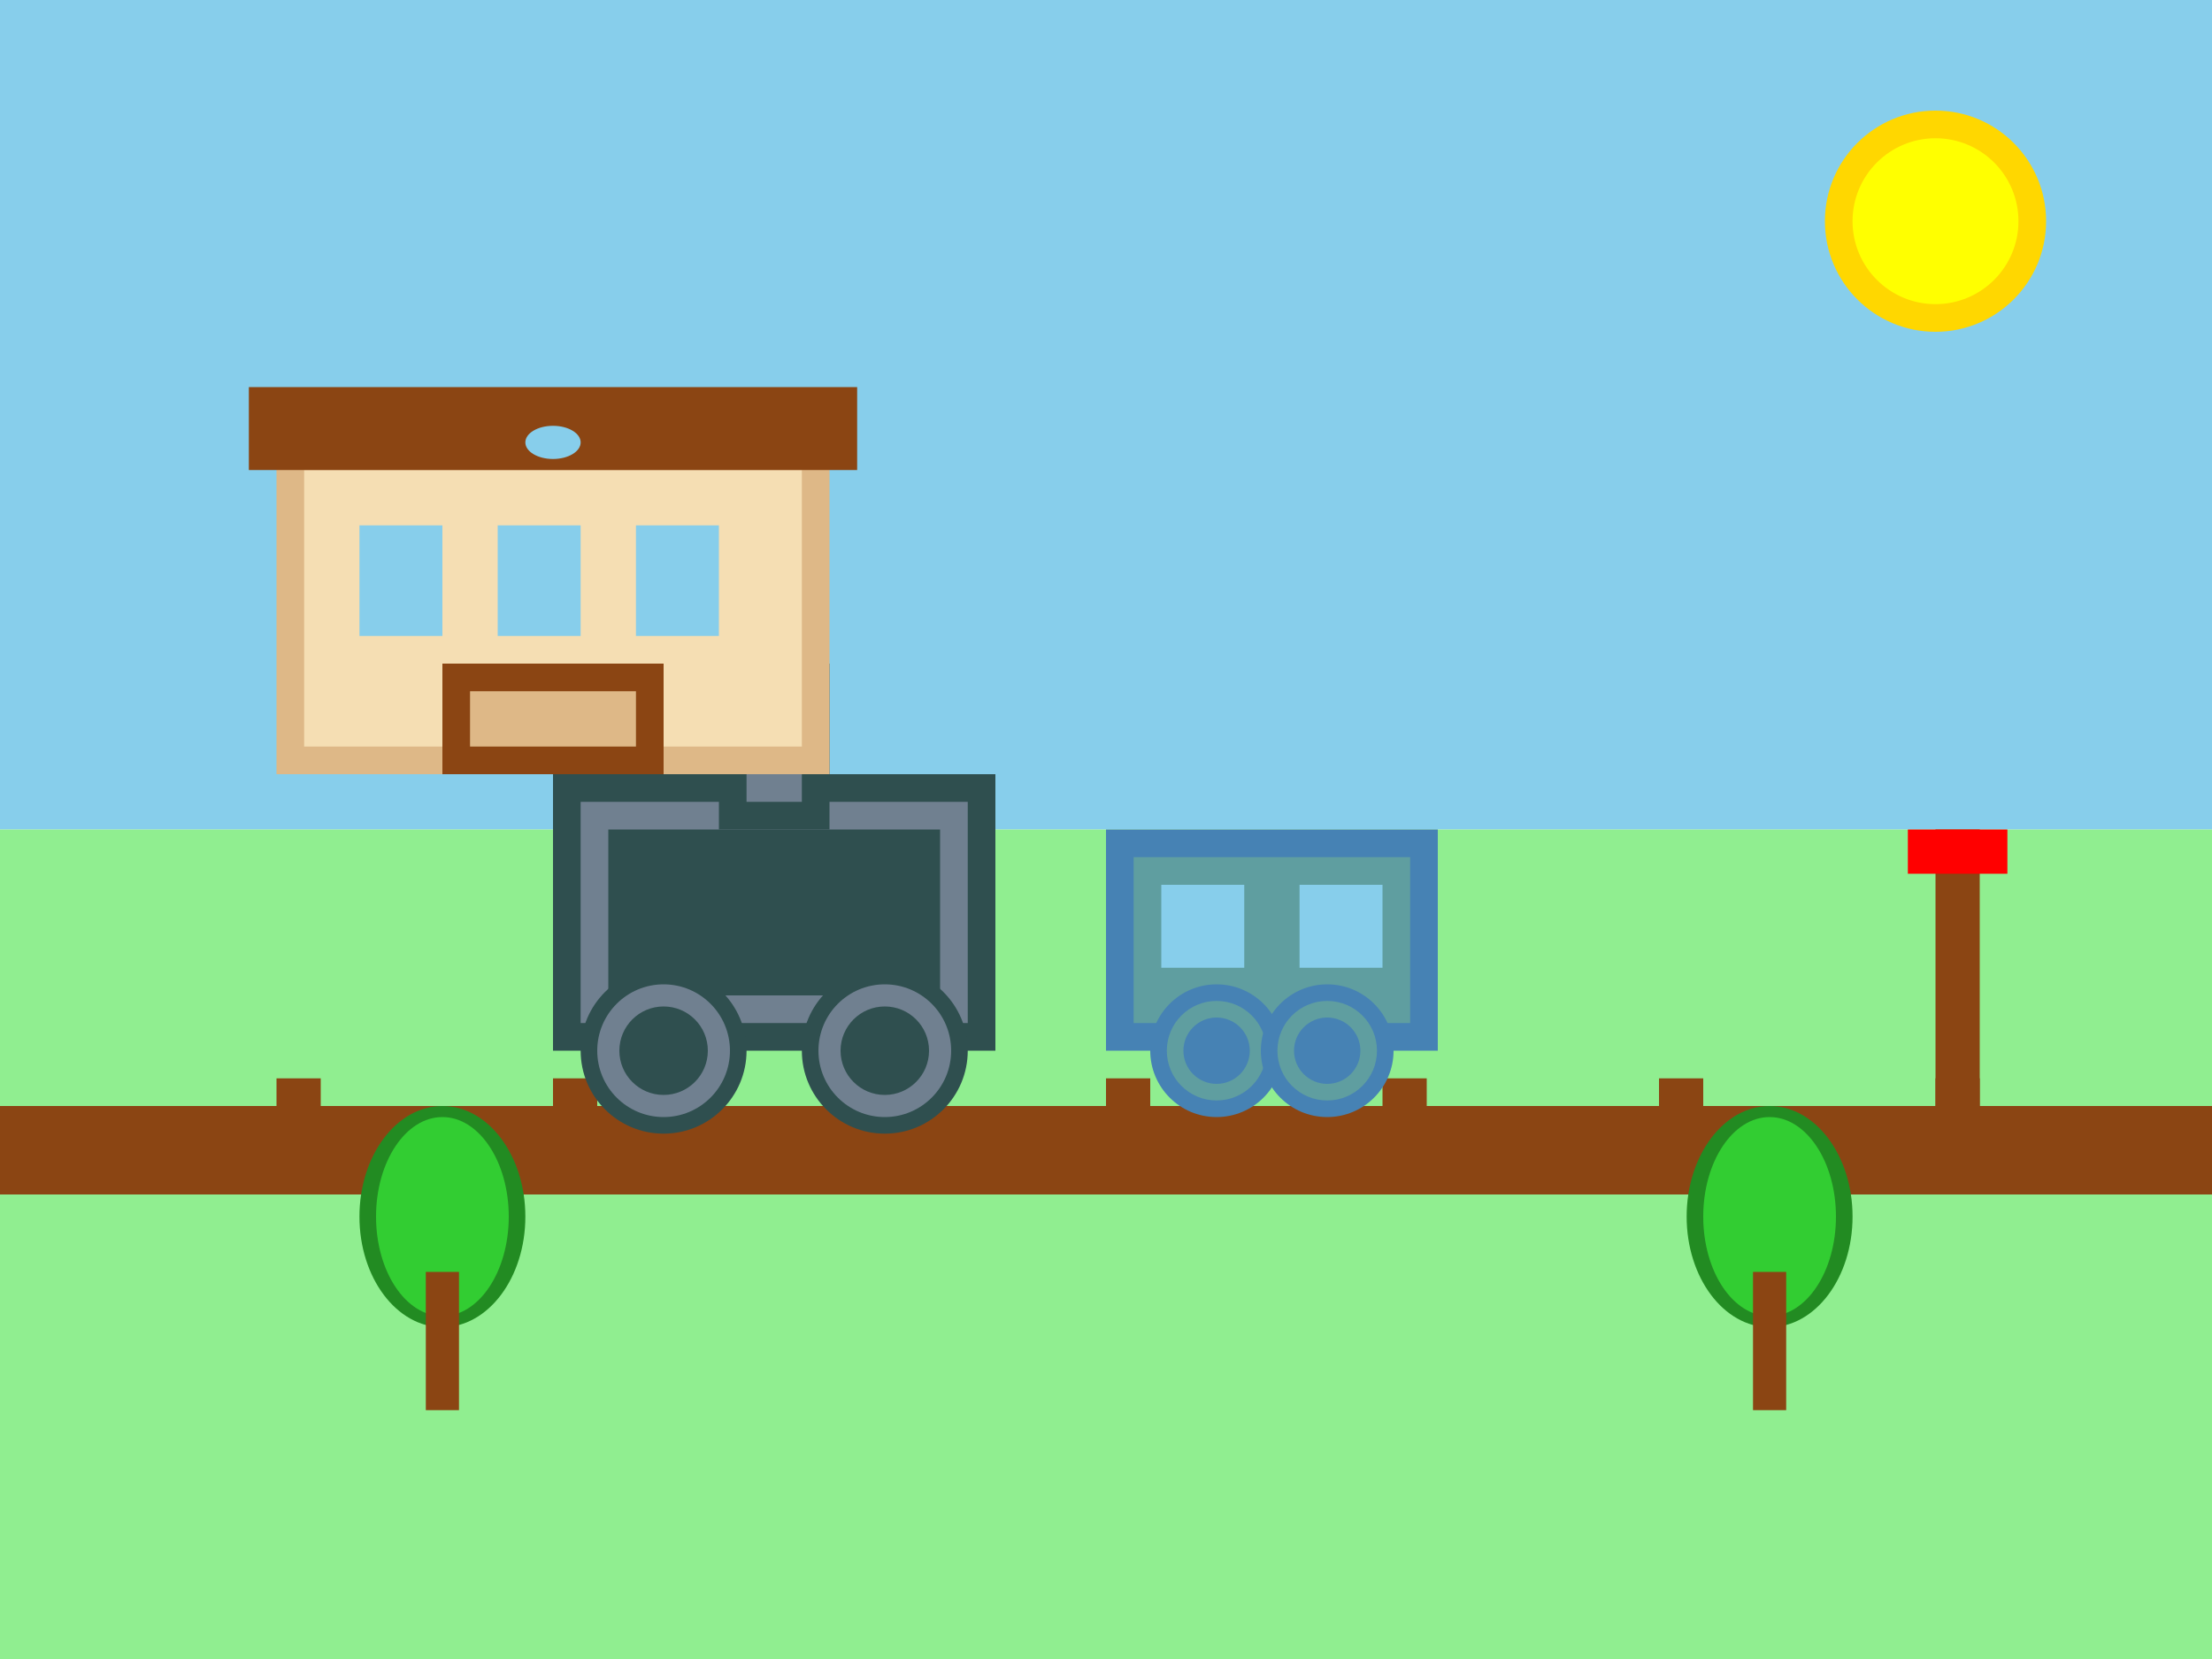
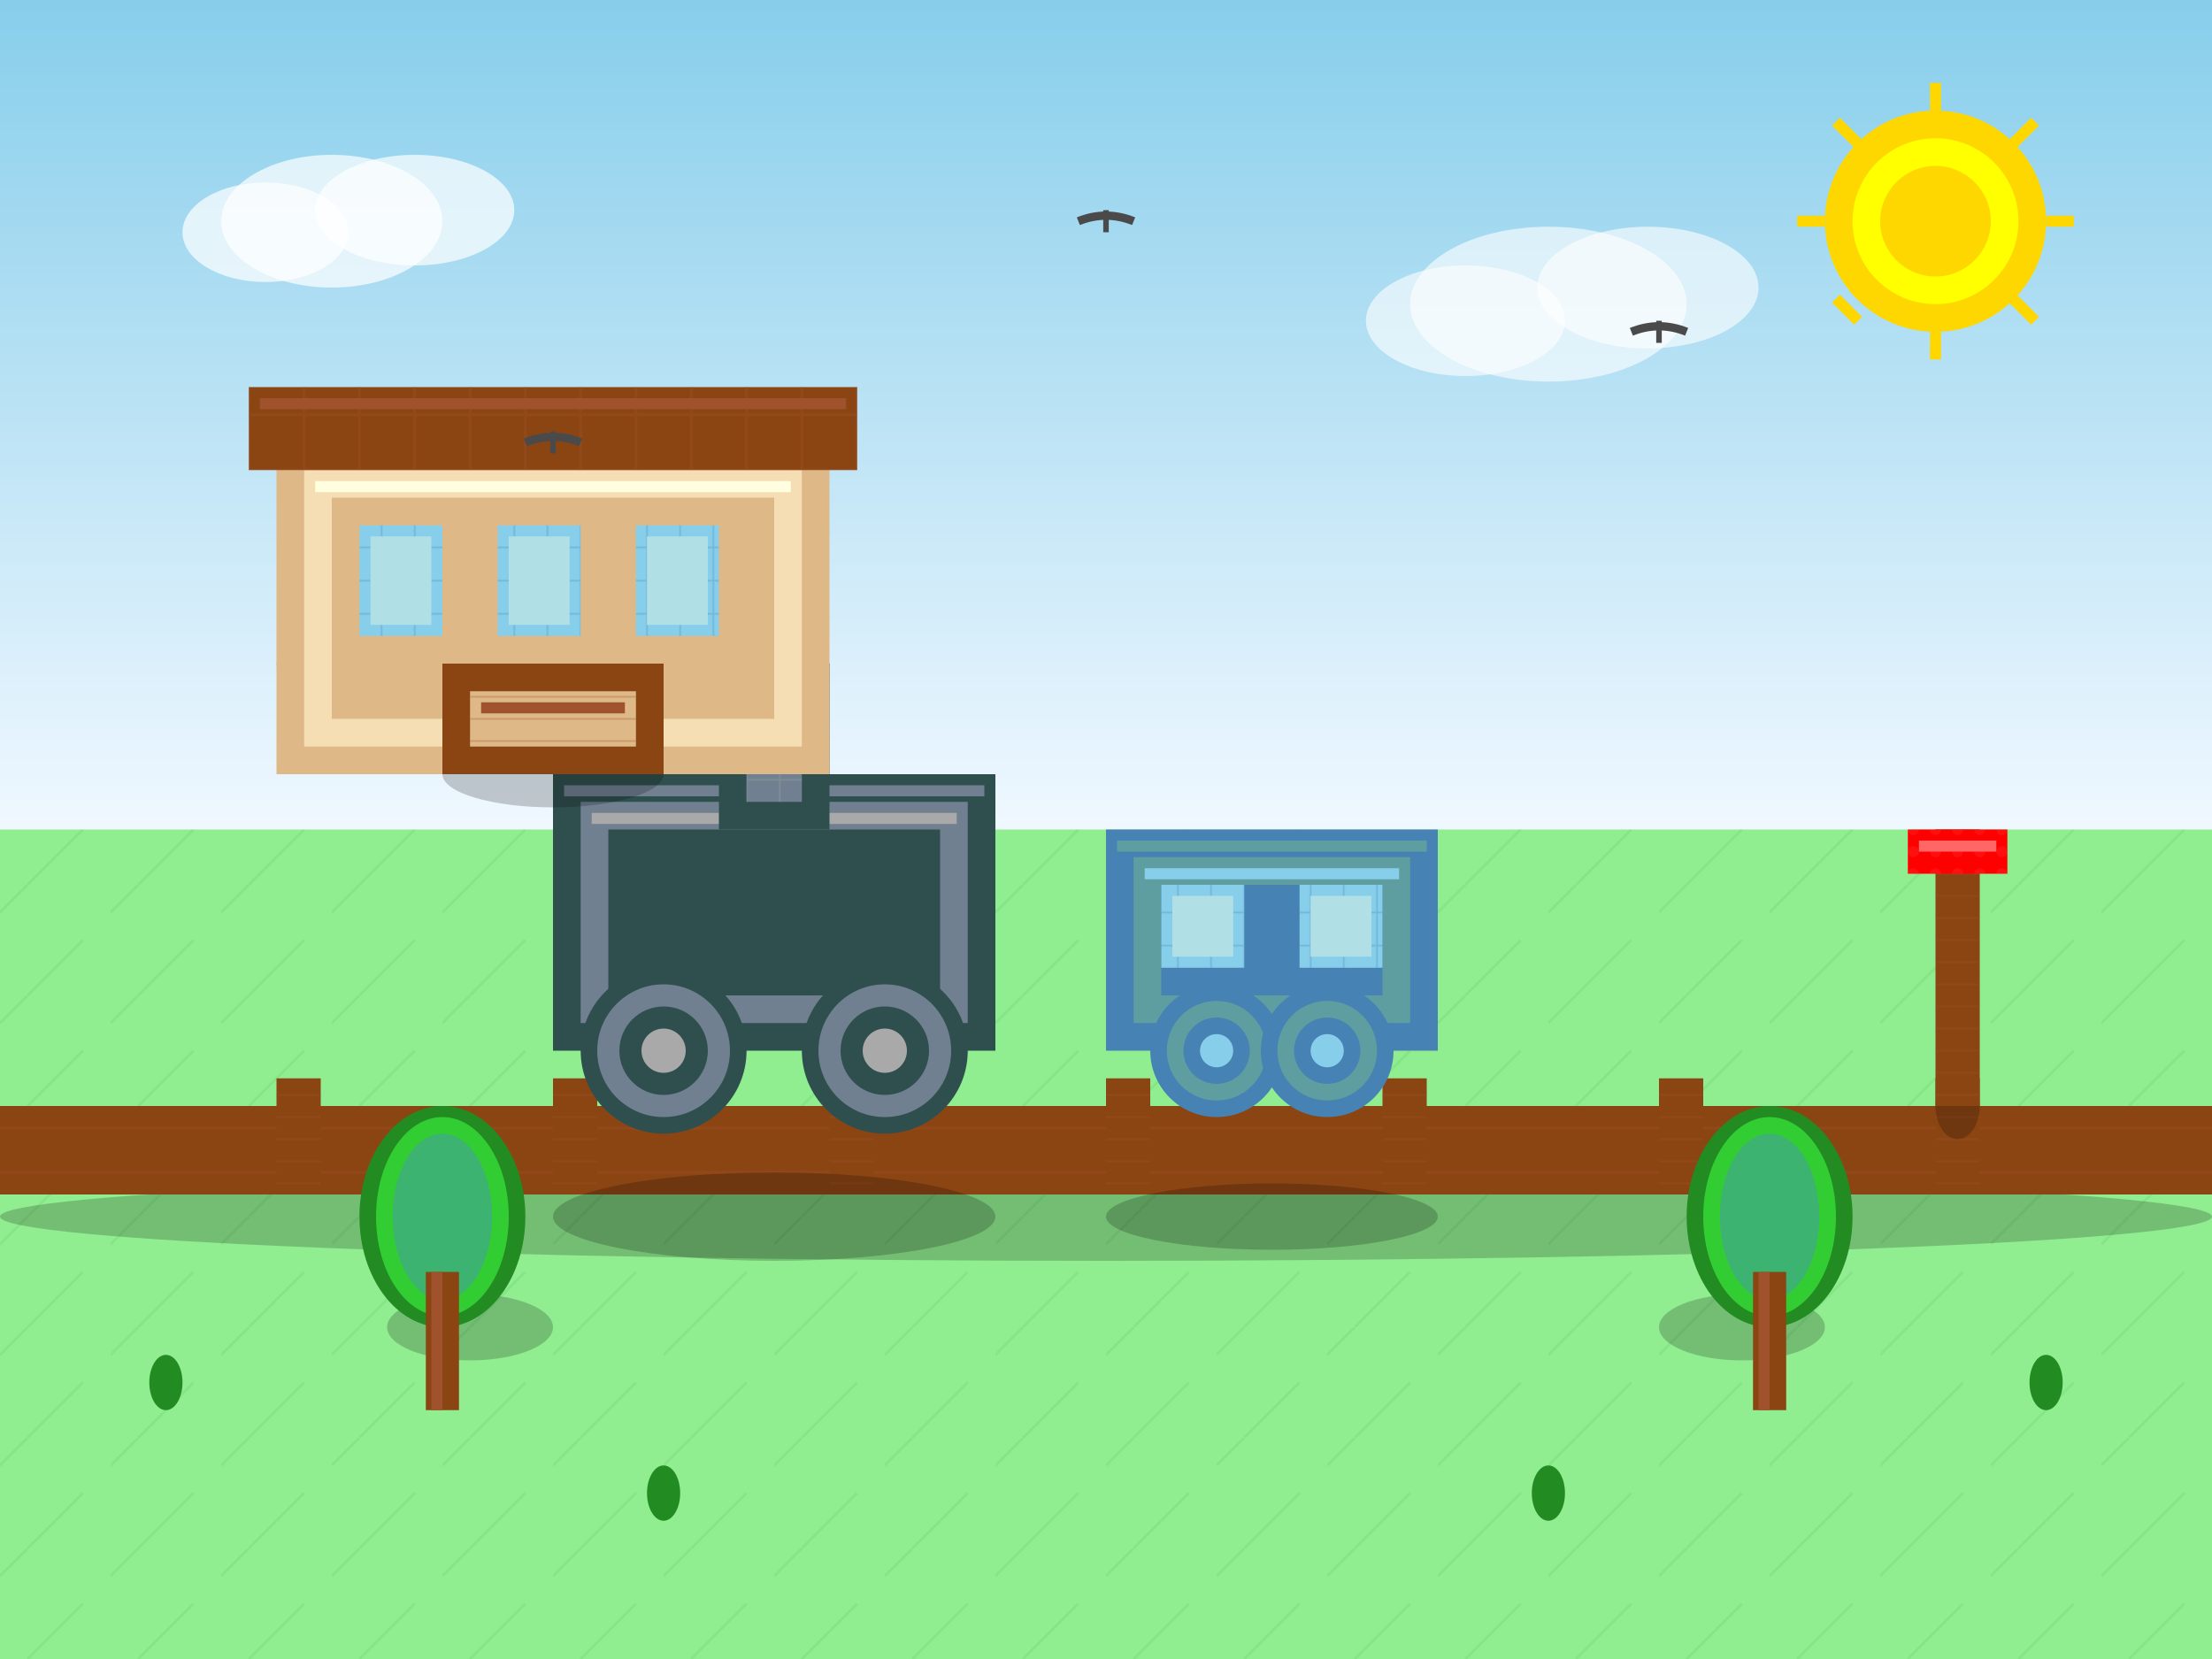
<svg xmlns="http://www.w3.org/2000/svg" width="400" height="300" viewBox="0 0 400 300" fill="none">
  <rect width="400" height="300" fill="#F0F8FF" />
-   <rect x="0" y="0" width="400" height="150" fill="#87CEEB" />
+   <rect x="0" y="0" width="400" height="150" fill="url(#skyGradient)" />
+   <ellipse cx="60" cy="40" rx="20" ry="12" fill="#FFFFFF" opacity="0.7" />
+   <ellipse cx="75" cy="38" rx="18" ry="10" fill="#FFFFFF" opacity="0.7" />
+   <ellipse cx="48" cy="42" rx="15" ry="9" fill="#FFFFFF" opacity="0.7" />
+   <ellipse cx="280" cy="55" rx="25" ry="14" fill="#FFFFFF" opacity="0.6" />
+   <ellipse cx="298" cy="52" rx="20" ry="11" fill="#FFFFFF" opacity="0.6" />
+   <ellipse cx="265" cy="58" rx="18" ry="10" fill="#FFFFFF" opacity="0.6" />
  <rect x="0" y="150" width="400" height="150" fill="#90EE90" />
+   <rect x="0" y="150" width="400" height="150" fill="url(#grassTexture)" opacity="0.3" />
+   <ellipse cx="200" cy="220" rx="200" ry="8" fill="#000000" opacity="0.2" />
  <rect x="0" y="200" width="400" height="8" fill="#8B4513" />
+   <rect x="0" y="200" width="400" height="8" fill="url(#trackTexture)" opacity="0.3" />
  <rect x="0" y="208" width="400" height="8" fill="#8B4513" />
+   <rect x="0" y="208" width="400" height="8" fill="url(#trackTexture)" opacity="0.3" />
  <rect x="50" y="195" width="8" height="20" fill="#8B4513" />
+   <rect x="50" y="195" width="8" height="20" fill="url(#woodTexture)" opacity="0.3" />
  <rect x="100" y="195" width="8" height="20" fill="#8B4513" />
+   <rect x="100" y="195" width="8" height="20" fill="url(#woodTexture)" opacity="0.3" />
  <rect x="150" y="195" width="8" height="20" fill="#8B4513" />
+   <rect x="150" y="195" width="8" height="20" fill="url(#woodTexture)" opacity="0.3" />
  <rect x="200" y="195" width="8" height="20" fill="#8B4513" />
+   <rect x="200" y="195" width="8" height="20" fill="url(#woodTexture)" opacity="0.3" />
  <rect x="250" y="195" width="8" height="20" fill="#8B4513" />
+   <rect x="250" y="195" width="8" height="20" fill="url(#woodTexture)" opacity="0.3" />
  <rect x="300" y="195" width="8" height="20" fill="#8B4513" />
+   <rect x="300" y="195" width="8" height="20" fill="url(#woodTexture)" opacity="0.3" />
  <rect x="350" y="195" width="8" height="20" fill="#8B4513" />
+   <rect x="350" y="195" width="8" height="20" fill="url(#woodTexture)" opacity="0.3" />
+   <ellipse cx="140" cy="220" rx="40" ry="8" fill="#000000" opacity="0.2" />
  <rect x="100" y="140" width="80" height="50" fill="#2F4F4F" />
  <rect x="105" y="145" width="70" height="40" fill="#708090" />
  <rect x="110" y="150" width="60" height="30" fill="#2F4F4F" />
+   <rect x="102" y="142" width="76" height="2" fill="#708090" />
+   <rect x="107" y="147" width="66" height="2" fill="#A9A9A9" />
  <rect x="130" y="120" width="20" height="30" fill="#2F4F4F" />
  <rect x="135" y="125" width="10" height="20" fill="#708090" />
+   <rect x="135" y="125" width="10" height="20" fill="url(#metalTexture)" opacity="0.3" />
+   <ellipse cx="140" cy="115" rx="8" ry="4" fill="#FFFFFF" opacity="0.6" />
+   <ellipse cx="140" cy="110" rx="6" ry="3" fill="#FFFFFF" opacity="0.4" />
  <circle cx="120" cy="190" r="15" fill="#2F4F4F" />
  <circle cx="120" cy="190" r="12" fill="#708090" />
  <circle cx="120" cy="190" r="8" fill="#2F4F4F" />
+   <circle cx="120" cy="190" r="4" fill="#A9A9A9" />
  <circle cx="160" cy="190" r="15" fill="#2F4F4F" />
  <circle cx="160" cy="190" r="12" fill="#708090" />
  <circle cx="160" cy="190" r="8" fill="#2F4F4F" />
+   <circle cx="160" cy="190" r="4" fill="#A9A9A9" />
+   <ellipse cx="230" cy="220" rx="30" ry="6" fill="#000000" opacity="0.2" />
  <rect x="200" y="150" width="60" height="40" fill="#4682B4" />
  <rect x="205" y="155" width="50" height="30" fill="#5F9EA0" />
+   <rect x="210" y="160" width="40" height="20" fill="#4682B4" />
+   <rect x="202" y="152" width="56" height="2" fill="#5F9EA0" />
+   <rect x="207" y="157" width="46" height="2" fill="#87CEEB" />
  <rect x="210" y="160" width="15" height="15" fill="#87CEEB" />
+   <rect x="210" y="160" width="15" height="15" fill="url(#windowTexture)" opacity="0.3" />
+   <rect x="212" y="162" width="11" height="11" fill="#B0E0E6" />
  <rect x="235" y="160" width="15" height="15" fill="#87CEEB" />
+   <rect x="235" y="160" width="15" height="15" fill="url(#windowTexture)" opacity="0.3" />
+   <rect x="237" y="162" width="11" height="11" fill="#B0E0E6" />
  <circle cx="220" cy="190" r="12" fill="#4682B4" />
  <circle cx="220" cy="190" r="9" fill="#5F9EA0" />
  <circle cx="220" cy="190" r="6" fill="#4682B4" />
+   <circle cx="220" cy="190" r="3" fill="#87CEEB" />
  <circle cx="240" cy="190" r="12" fill="#4682B4" />
  <circle cx="240" cy="190" r="9" fill="#5F9EA0" />
  <circle cx="240" cy="190" r="6" fill="#4682B4" />
+   <circle cx="240" cy="190" r="3" fill="#87CEEB" />
+   <ellipse cx="100" cy="120" rx="50" ry="8" fill="#000000" opacity="0.2" />
  <rect x="50" y="80" width="100" height="60" fill="#DEB887" />
  <rect x="55" y="85" width="90" height="50" fill="#F5DEB3" />
+   <rect x="60" y="90" width="80" height="40" fill="#DEB887" />
+   <rect x="52" y="82" width="96" height="2" fill="#F5DEB3" />
+   <rect x="57" y="87" width="86" height="2" fill="#FFFFE0" />
  <rect x="45" y="70" width="110" height="15" fill="#8B4513" />
+   <rect x="45" y="70" width="110" height="15" fill="url(#roofTexture)" opacity="0.3" />
+   <rect x="47" y="72" width="106" height="2" fill="#A0522D" />
+   <ellipse cx="100" cy="140" rx="20" ry="6" fill="#000000" opacity="0.2" />
  <rect x="80" y="120" width="40" height="20" fill="#8B4513" />
  <rect x="85" y="125" width="30" height="10" fill="#DEB887" />
+   <rect x="85" y="125" width="30" height="10" fill="url(#woodTexture)" opacity="0.3" />
+   <rect x="87" y="127" width="26" height="2" fill="#A0522D" />
  <rect x="65" y="95" width="15" height="20" fill="#87CEEB" />
+   <rect x="65" y="95" width="15" height="20" fill="url(#windowTexture)" opacity="0.3" />
+   <rect x="67" y="97" width="11" height="16" fill="#B0E0E6" />
  <rect x="90" y="95" width="15" height="20" fill="#87CEEB" />
+   <rect x="90" y="95" width="15" height="20" fill="url(#windowTexture)" opacity="0.3" />
+   <rect x="92" y="97" width="11" height="16" fill="#B0E0E6" />
  <rect x="115" y="95" width="15" height="20" fill="#87CEEB" />
+   <rect x="115" y="95" width="15" height="20" fill="url(#windowTexture)" opacity="0.3" />
+   <rect x="117" y="97" width="11" height="16" fill="#B0E0E6" />
+   <ellipse cx="354" cy="200" rx="4" ry="6" fill="#000000" opacity="0.2" />
  <rect x="350" y="150" width="8" height="50" fill="#8B4513" />
+   <rect x="350" y="150" width="8" height="50" fill="url(#woodTexture)" opacity="0.3" />
  <rect x="345" y="150" width="18" height="8" fill="#FF0000" />
+   <rect x="345" y="150" width="18" height="8" fill="url(#lightTexture)" opacity="0.3" />
+   <rect x="347" y="152" width="14" height="2" fill="#FF6666" />
+   <ellipse cx="85" cy="240" rx="15" ry="6" fill="#000000" opacity="0.2" />
+   <ellipse cx="315" cy="240" rx="15" ry="6" fill="#000000" opacity="0.2" />
  <ellipse cx="80" cy="220" rx="15" ry="20" fill="#228B22" />
  <ellipse cx="80" cy="220" rx="12" ry="18" fill="#32CD32" />
+   <ellipse cx="80" cy="220" rx="9" ry="15" fill="#3CB371" />
  <rect x="77" y="230" width="6" height="25" fill="#8B4513" />
+   <rect x="78" y="230" width="2" height="25" fill="#A0522D" />
  <ellipse cx="320" cy="220" rx="15" ry="20" fill="#228B22" />
  <ellipse cx="320" cy="220" rx="12" ry="18" fill="#32CD32" />
+   <ellipse cx="320" cy="220" rx="9" ry="15" fill="#3CB371" />
  <rect x="317" y="230" width="6" height="25" fill="#8B4513" />
+   <rect x="318" y="230" width="2" height="25" fill="#A0522D" />
+   <ellipse cx="30" cy="250" rx="3" ry="5" fill="#228B22" />
+   <ellipse cx="370" cy="250" rx="3" ry="5" fill="#228B22" />
+   <ellipse cx="120" cy="270" rx="3" ry="5" fill="#228B22" />
+   <ellipse cx="280" cy="270" rx="3" ry="5" fill="#228B22" />
  <circle cx="350" cy="40" r="20" fill="#FFD700" />
  <circle cx="350" cy="40" r="15" fill="#FFFF00" />
-   <ellipse cx="100" cy="80" rx="5" ry="3" fill="#87CEEB" />
-   <ellipse cx="300" cy="60" rx="5" ry="3" fill="#87CEEB" />
-   <ellipse cx="200" cy="40" rx="5" ry="3" fill="#87CEEB" />
+   <circle cx="350" cy="40" r="10" fill="#FFD700" />
+   <line x1="350" y1="15" x2="350" y2="20" stroke="#FFD700" stroke-width="2" />
+   <line x1="350" y1="60" x2="350" y2="65" stroke="#FFD700" stroke-width="2" />
+   <line x1="325" y1="40" x2="330" y2="40" stroke="#FFD700" stroke-width="2" />
+   <line x1="370" y1="40" x2="375" y2="40" stroke="#FFD700" stroke-width="2" />
+   <line x1="332" y1="22" x2="336" y2="26" stroke="#FFD700" stroke-width="2" />
+   <line x1="364" y1="54" x2="368" y2="58" stroke="#FFD700" stroke-width="2" />
+   <line x1="364" y1="26" x2="368" y2="22" stroke="#FFD700" stroke-width="2" />
+   <line x1="332" y1="54" x2="336" y2="58" stroke="#FFD700" stroke-width="2" />
+   <path d="M 95 80 Q 100 78 105 80" stroke="#4A4A4A" stroke-width="1.5" fill="none" />
+   <path d="M 100 82 L 100 78" stroke="#4A4A4A" stroke-width="1" fill="none" />
+   <path d="M 295 60 Q 300 58 305 60" stroke="#4A4A4A" stroke-width="1.5" fill="none" />
+   <path d="M 300 62 L 300 58" stroke="#4A4A4A" stroke-width="1" fill="none" />
+   <path d="M 195 40 Q 200 38 205 40" stroke="#4A4A4A" stroke-width="1.5" fill="none" />
+   <path d="M 200 42 L 200 38" stroke="#4A4A4A" stroke-width="1" fill="none" />
+   <defs>
+     <linearGradient id="skyGradient" x1="0%" y1="0%" x2="0%" y2="100%">
+       <stop offset="0%" style="stop-color:#87CEEB;stop-opacity:1" />
+       <stop offset="100%" style="stop-color:#F0F8FF;stop-opacity:1" />
+     </linearGradient>
+     <pattern id="grassTexture" x="0" y="0" width="20" height="20" patternUnits="userSpaceOnUse">
+       <line x1="0" y1="5" x2="5" y2="0" stroke="#70D070" stroke-width="0.5" />
+       <line x1="10" y1="15" x2="15" y2="10" stroke="#70D070" stroke-width="0.5" />
+       <line x1="5" y1="20" x2="10" y2="15" stroke="#70D070" stroke-width="0.5" />
+     </pattern>
+     <pattern id="trackTexture" x="0" y="0" width="8" height="8" patternUnits="userSpaceOnUse">
+       <line x1="0" y1="4" x2="8" y2="4" stroke="#A0522D" stroke-width="0.5" />
+       <line x1="2" y1="2" x2="6" y2="2" stroke="#8B4513" stroke-width="0.3" />
+       <line x1="2" y1="6" x2="6" y2="6" stroke="#8B4513" stroke-width="0.3" />
+     </pattern>
+     <pattern id="woodTexture" x="0" y="0" width="8" height="8" patternUnits="userSpaceOnUse">
+       <line x1="0" y1="2" x2="8" y2="2" stroke="#A0522D" stroke-width="0.3" />
+       <line x1="0" y1="6" x2="8" y2="6" stroke="#A0522D" stroke-width="0.3" />
+     </pattern>
+     <pattern id="metalTexture" x="0" y="0" width="6" height="6" patternUnits="userSpaceOnUse">
+       <line x1="0" y1="3" x2="6" y2="3" stroke="#A9A9A9" stroke-width="0.3" />
+       <line x1="3" y1="0" x2="3" y2="6" stroke="#A9A9A9" stroke-width="0.3" />
+     </pattern>
+     <pattern id="windowTexture" x="0" y="0" width="6" height="6" patternUnits="userSpaceOnUse">
+       <line x1="0" y1="3" x2="6" y2="3" stroke="#4682B4" stroke-width="0.3" />
+       <line x1="3" y1="0" x2="3" y2="6" stroke="#4682B4" stroke-width="0.3" />
+     </pattern>
+     <pattern id="roofTexture" x="0" y="0" width="10" height="10" patternUnits="userSpaceOnUse">
+       <line x1="0" y1="5" x2="10" y2="5" stroke="#A0522D" stroke-width="0.5" />
+       <line x1="5" y1="0" x2="5" y2="10" stroke="#A0522D" stroke-width="0.5" />
+     </pattern>
+     <pattern id="lightTexture" x="0" y="0" width="4" height="4" patternUnits="userSpaceOnUse">
+       <circle cx="2" cy="2" r="1" fill="#FF6666" opacity="0.5" />
+     </pattern>
+   </defs>
</svg>
